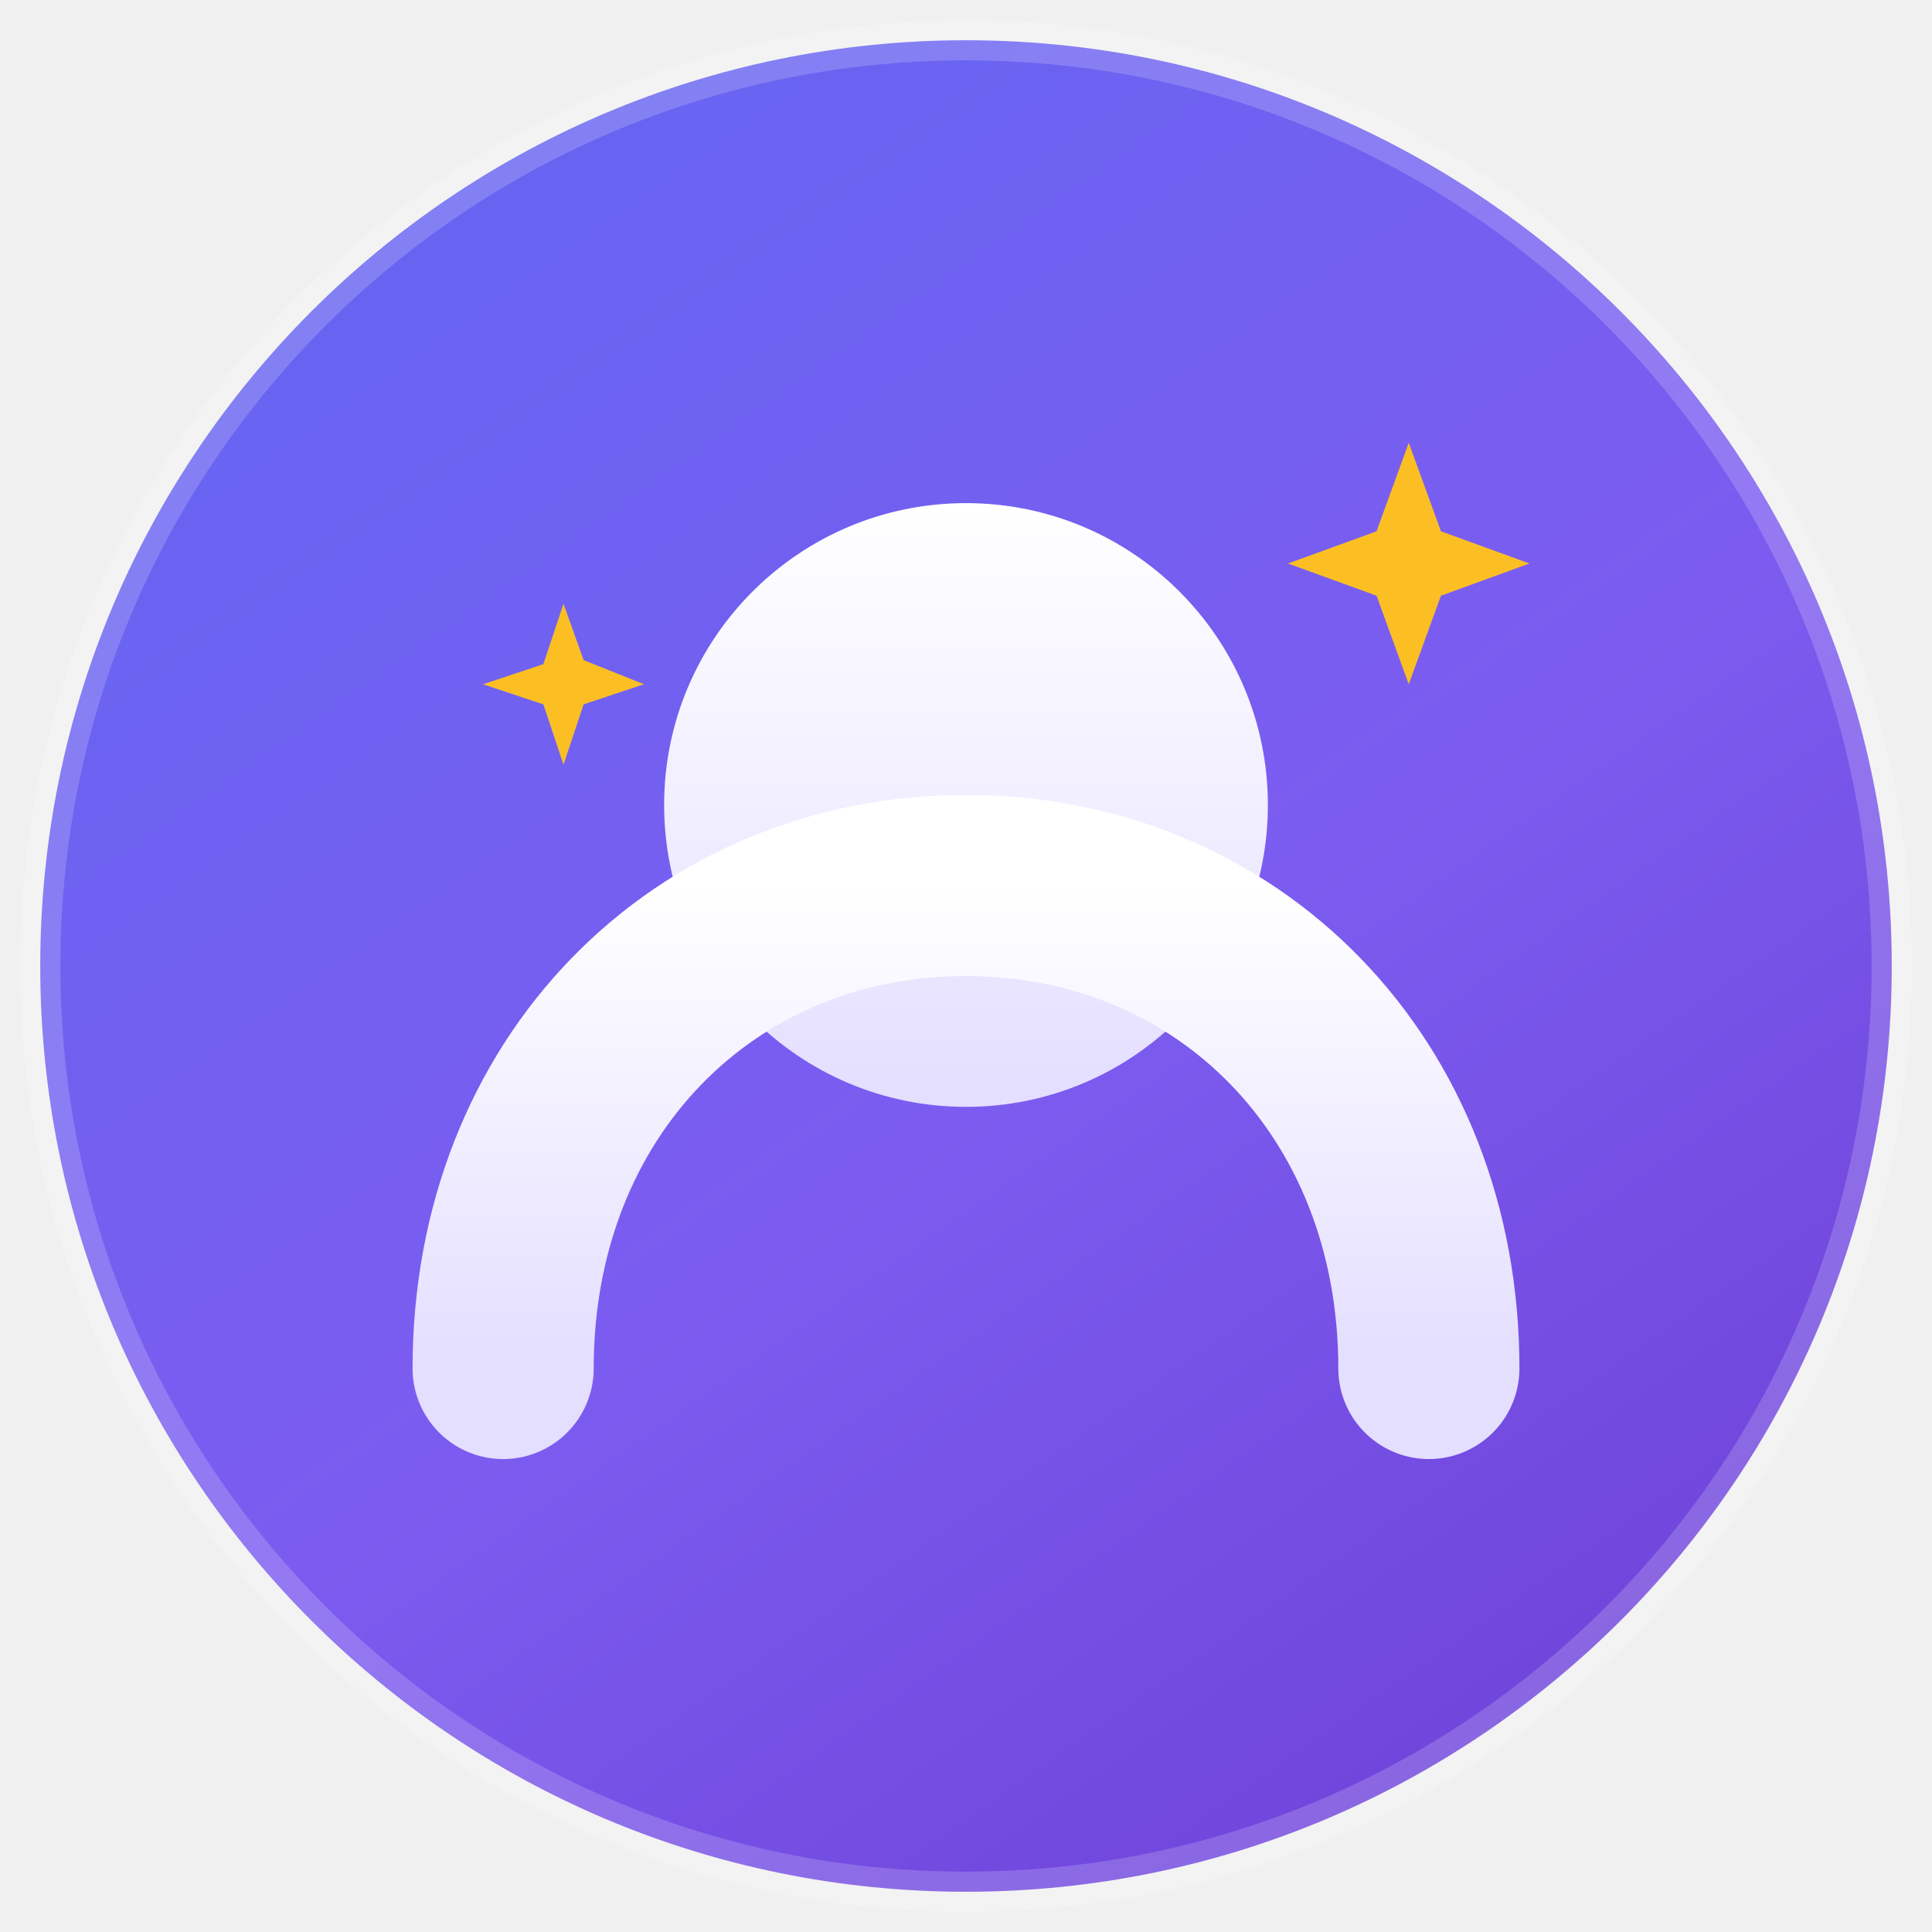
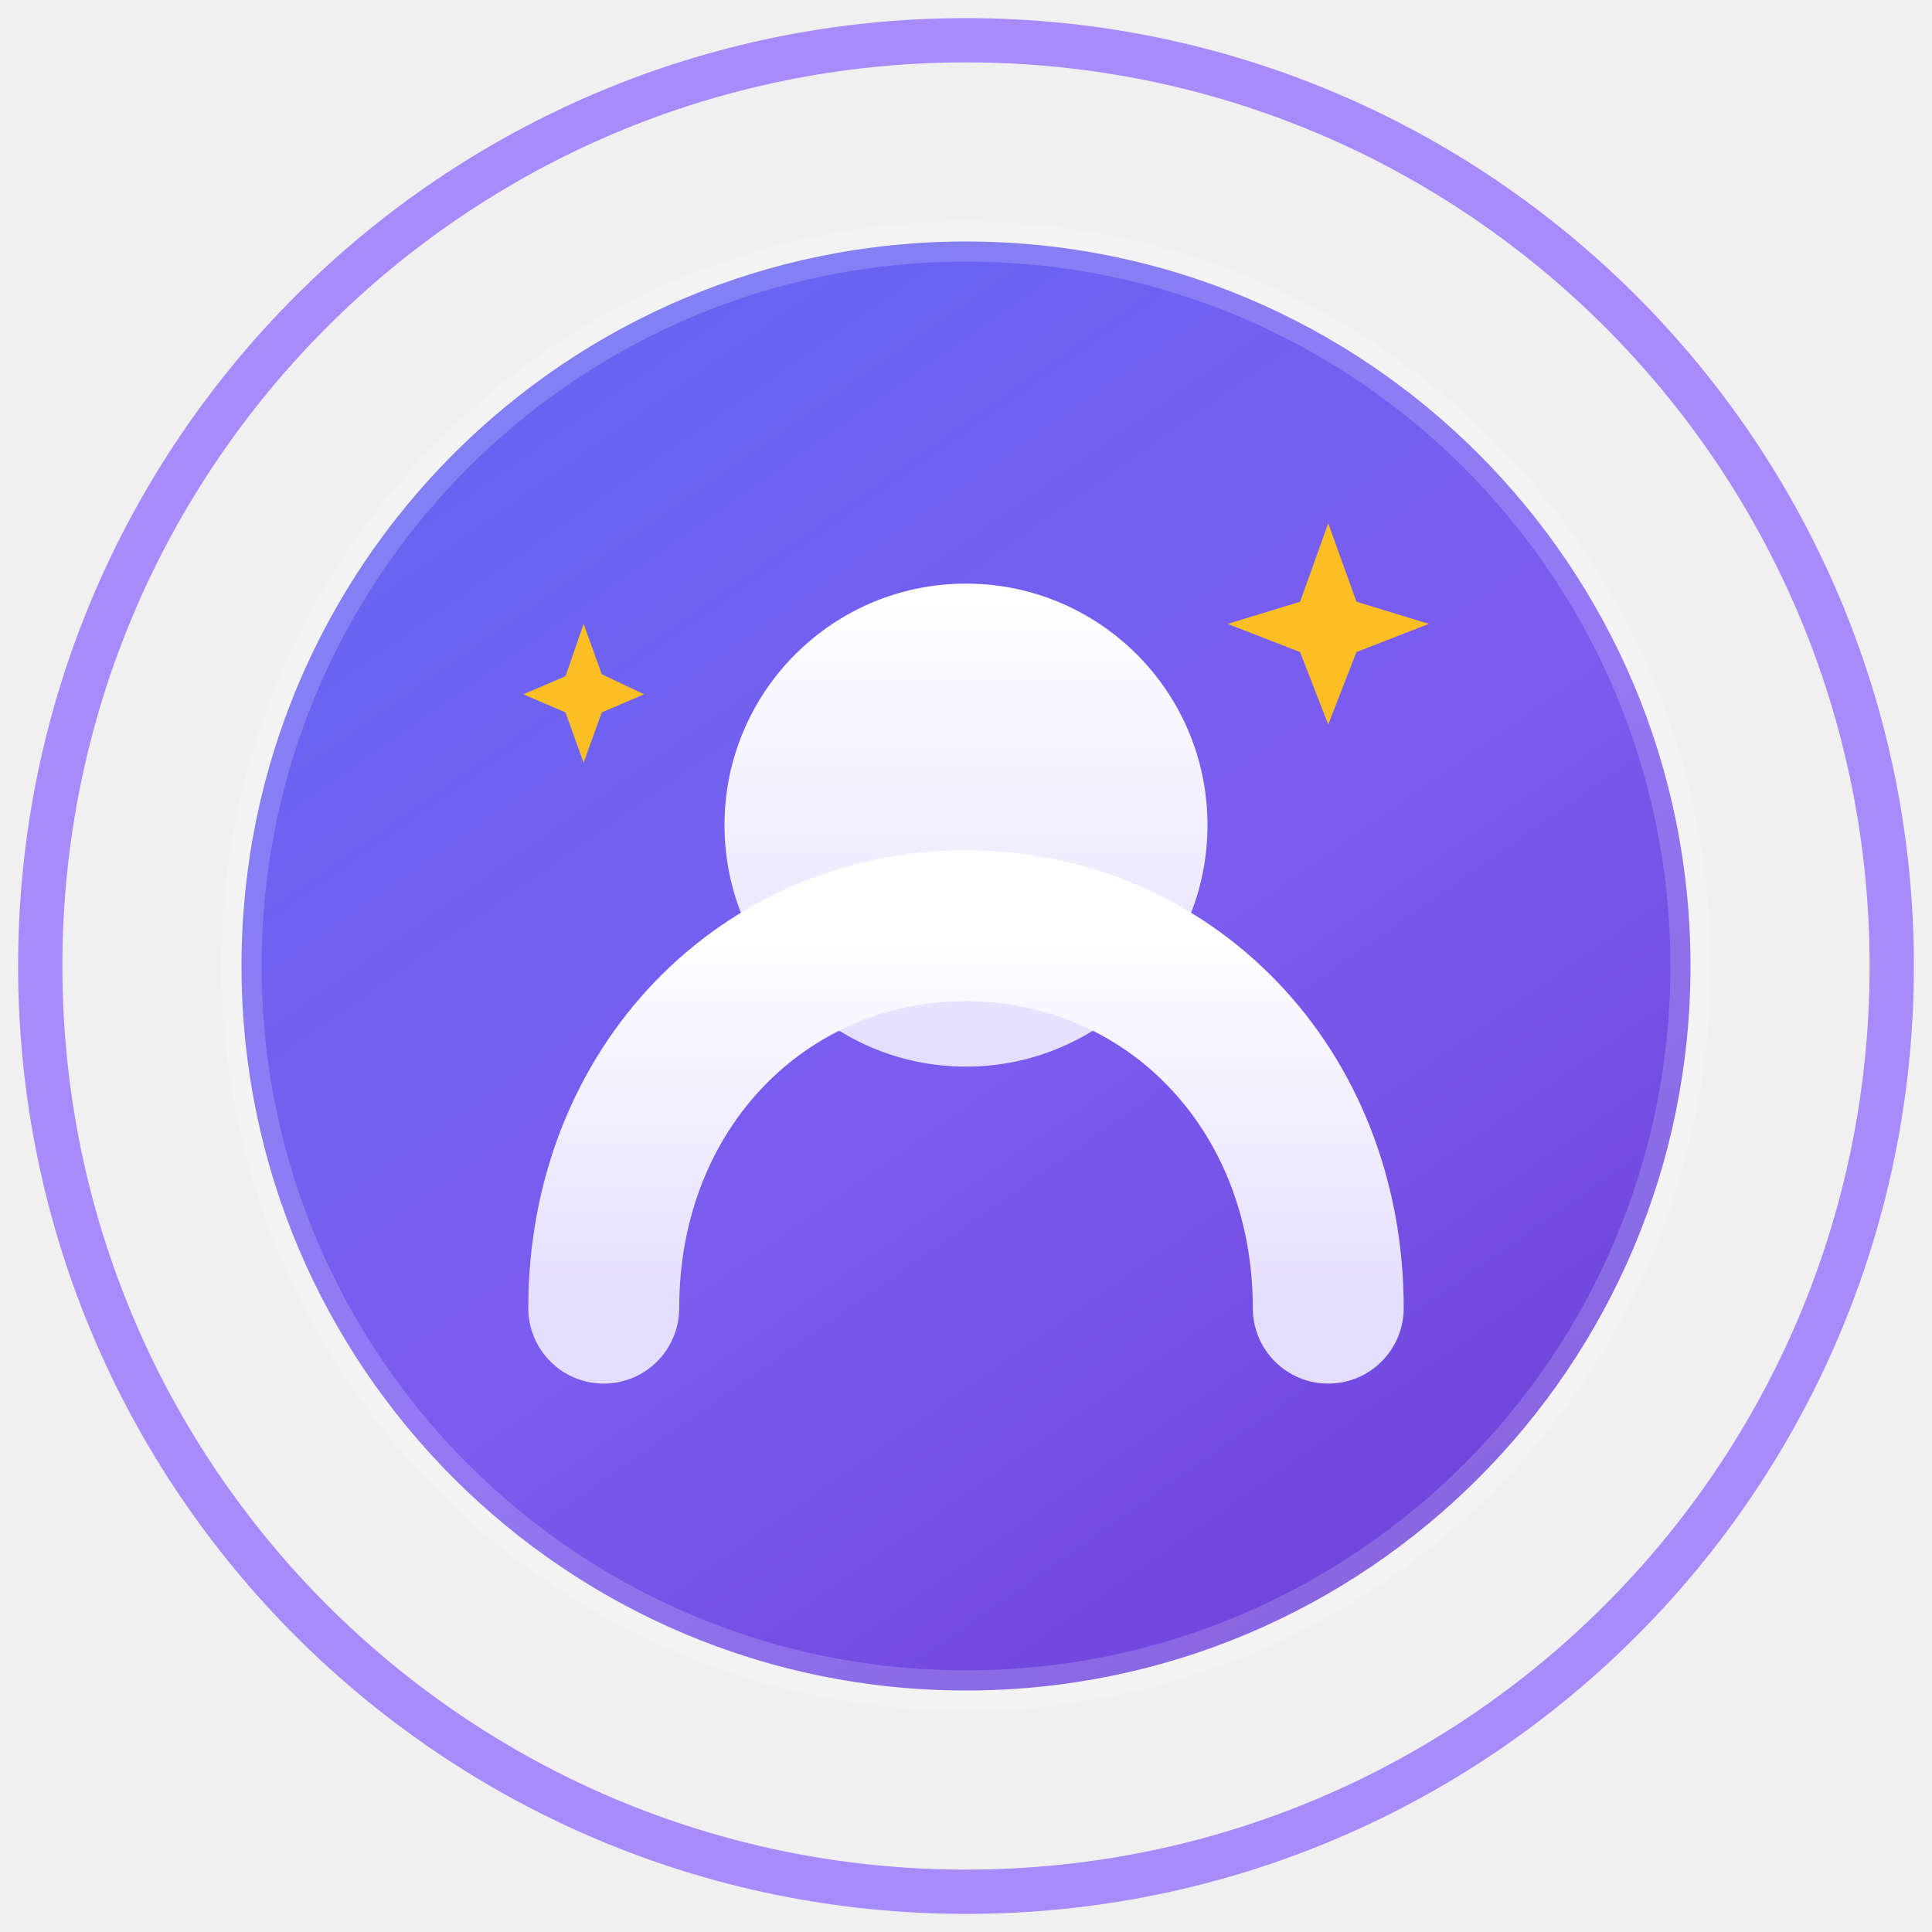
<svg xmlns="http://www.w3.org/2000/svg" viewBox="0 0 96 96" width="96" height="96" role="img" aria-label="AI-interview">
+   <defs>
+     <linearGradient id="sea" x1="0.15" y1="0" x2="0.85" y2="1">
+       <stop offset="0" stop-color="#6366f1" />
+       <stop offset="0.55" stop-color="#7c5cf0" />
+       <stop offset="1" stop-color="#6d3fd6" />
+     </linearGradient>
+     <linearGradient id="belly" x1="0" y1="0" x2="0" y2="1">
+       <stop offset="0" stop-color="#ffffff" />
+       <stop offset="1" stop-color="#e4deff" />
+     </linearGradient>
+   </defs>
  <g transform="translate(48 48)">
    <g>
-       <animateTransform attributeName="transform" type="scale" values="1;0.87;1" keyTimes="0;0.5;1" dur="4.2s" repeatCount="indefinite" />
+       <animateTransform attributeName="transform" type="scale" values="0.8;1.02" dur="2.8s" repeatCount="indefinite" />
      <g transform="translate(-48 -48)">
-         <defs>
-           <linearGradient id="sea" x1="0.15" y1="0" x2="0.85" y2="1">
-             <stop offset="0" stop-color="#6366f1" />
-             <stop offset="0.55" stop-color="#7c5cf0" />
-             <stop offset="1" stop-color="#6d3fd6" />
-           </linearGradient>
-           <linearGradient id="belly" x1="0" y1="0" x2="0" y2="1">
-             <stop offset="0" stop-color="#ffffff" />
-             <stop offset="1" stop-color="#e4deff" />
-           </linearGradient>
-         </defs>
-         <circle cx="48" cy="48" r="46" fill="url(#sea)" />
-         <circle cx="48" cy="48" r="46" fill="none" stroke="#ffffff" stroke-opacity="0.18" stroke-width="2" />
-         <circle cx="48" cy="40" r="15" fill="url(#belly)" />
-         <path d="M25 68c0-14 10-24 23-24s23 10 23 24" fill="none" stroke="url(#belly)" stroke-width="9" stroke-linecap="round" />
-         <path d="M70 22l1.6 4.4L76 28l-4.4 1.6L70 34l-1.6-4.4L64 28l4.4-1.6L70 22z" fill="#fbbf24" />
-         <path d="M28 30l1 2.8L32 34l-3 1L28 38l-1-3-3-1 3-1 1-3z" fill="#fbbf24" />
+         <circle cx="48" cy="48" r="46" fill="none" stroke="#a78bfa" stroke-width="2.2">
+           <animate attributeName="opacity" values="0.95;0" dur="2.8s" repeatCount="indefinite" />
+         </circle>
      </g>
    </g>
  </g>
+   <circle cx="48" cy="48" r="36" fill="url(#sea)" />
+   <circle cx="48" cy="48" r="36" fill="none" stroke="#ffffff" stroke-opacity="0.18" stroke-width="2" />
+   <circle cx="48" cy="41" r="12" fill="url(#belly)" />
+   <path d="M30 65c0-11 8-19 18-19s18 8 18 19" fill="none" stroke="url(#belly)" stroke-width="7.5" stroke-linecap="round" />
+   <path d="M66 26l1.4 3.9L71 31l-3.6 1.4L66 36l-1.4-3.6L61 31l3.6-1.1L66 26z" fill="#fbbf24" />
+   <path d="M29 31l.9 2.5L32 34.5l-2.1.9L29 37.9l-.9-2.5L26 34.5l2.1-.9L29 31z" fill="#fbbf24" />
</svg>
